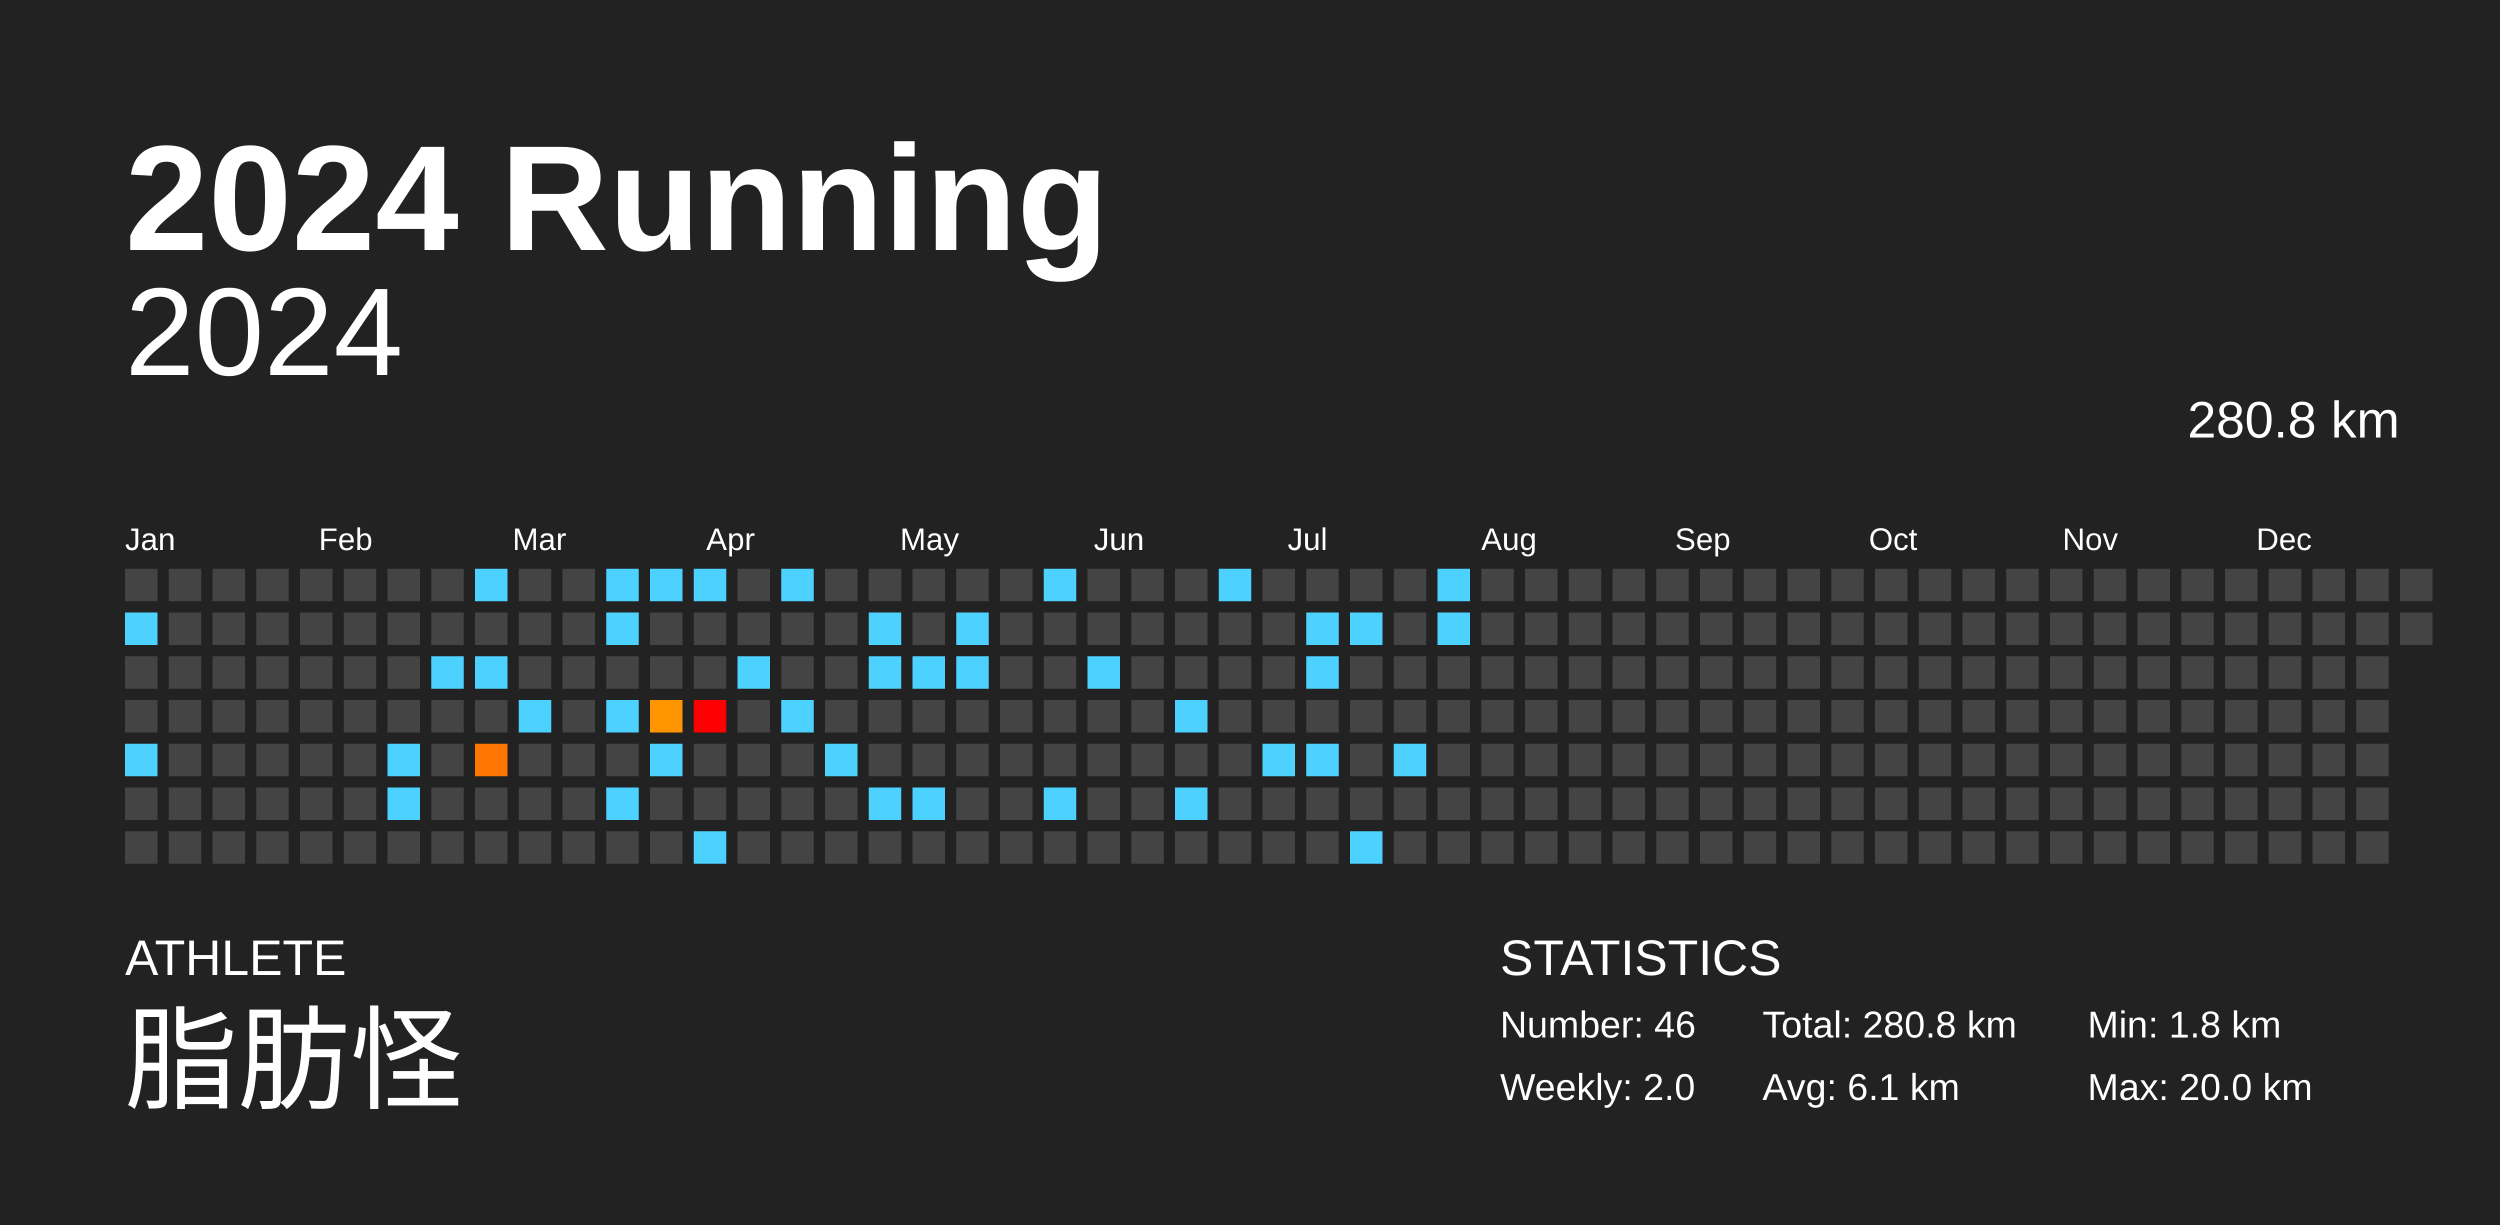
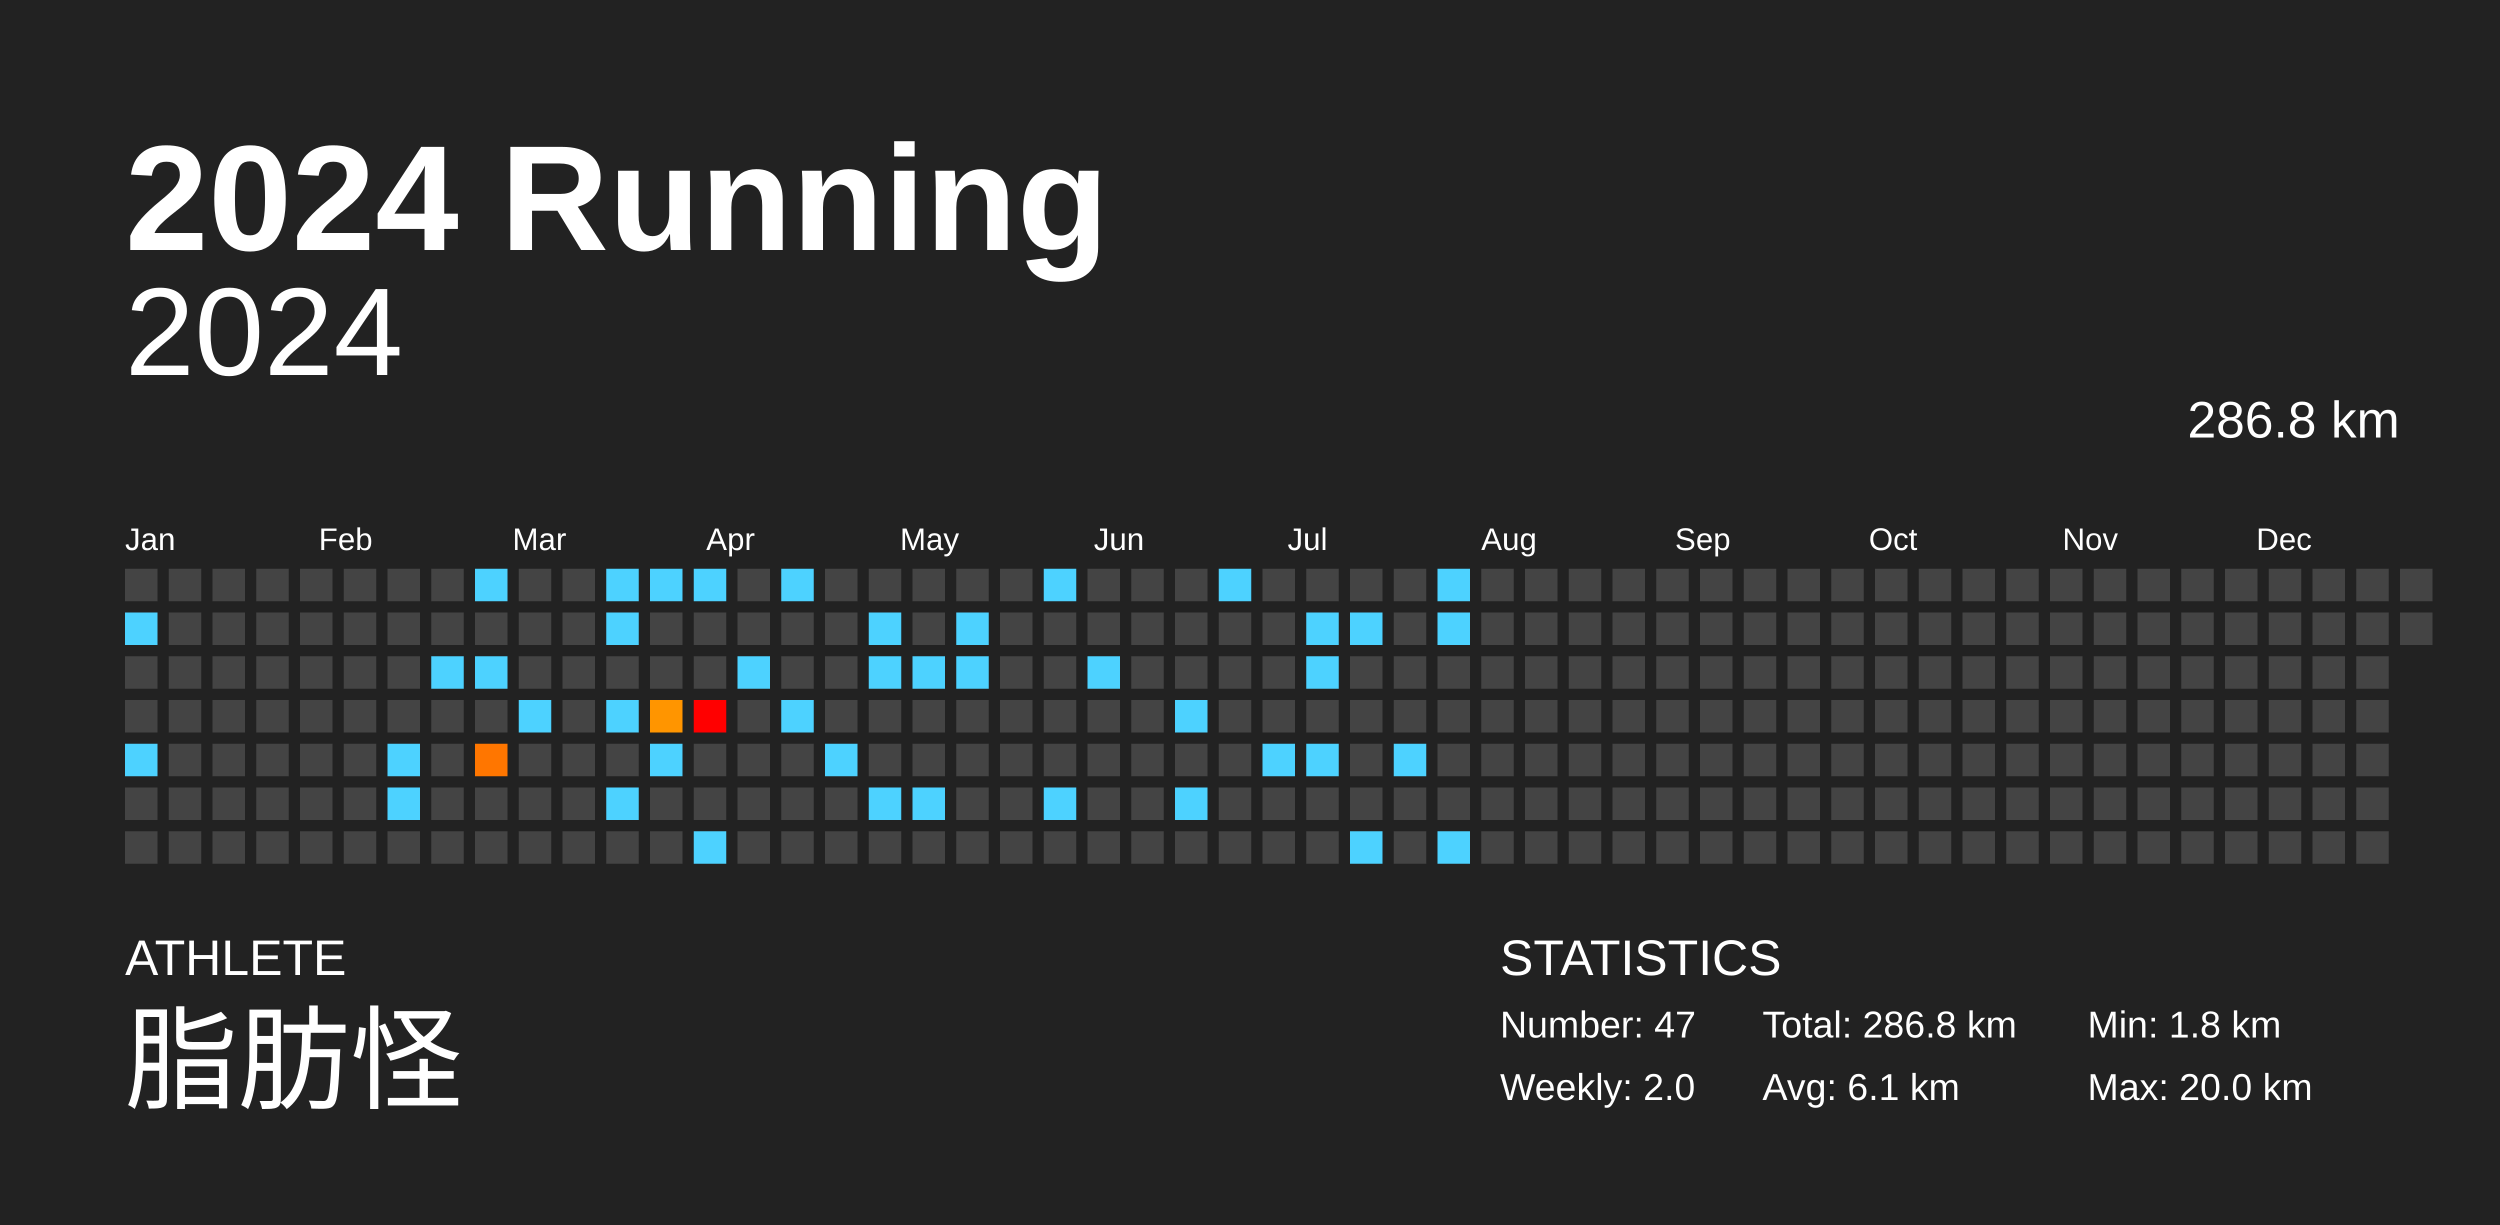
<svg xmlns="http://www.w3.org/2000/svg" baseProfile="full" height="98mm" version="1.1" viewBox="0,0,200,98" width="200mm">
  <defs />
  <rect fill="#222222" height="98" width="200" x="0" y="0" />
  <text fill="#FFFFFF" style="font-size:12px; font-family:Arial; font-weight:bold;" x="10" y="20">2024 Running</text>
  <text fill="#FFFFFF" style="font-size:4px; font-family:Arial" x="10" y="78">ATHLETE</text>
  <text fill="#FFFFFF" style="font-size:9px; font-family:Arial" x="10" y="88">脂肪怪</text>
  <text fill="#FFFFFF" style="font-size:4px; font-family:Arial" x="120" y="78">STATISTICS</text>
-   <text fill="#FFFFFF" style="font-size:3px; font-family:Arial" x="120" y="83">Number: 46</text>
+   <text fill="#FFFFFF" style="font-size:3px; font-family:Arial" x="120" y="83">Number: 47</text>
  <text fill="#FFFFFF" style="font-size:3px; font-family:Arial" x="120" y="88">Weekly: 2.0</text>
-   <text fill="#FFFFFF" style="font-size:3px; font-family:Arial" x="141" y="83">Total: 280.8 km</text>
+   <text fill="#FFFFFF" style="font-size:3px; font-family:Arial" x="141" y="83">Total: 286.8 km</text>
  <text fill="#FFFFFF" style="font-size:3px; font-family:Arial" x="141" y="88">Avg: 6.1 km</text>
  <text fill="#FFFFFF" style="font-size:3px; font-family:Arial" x="167" y="83">Min: 1.8 km</text>
  <text fill="#FFFFFF" style="font-size:3px; font-family:Arial" x="167" y="88">Max: 20.0 km</text>
  <text alignment-baseline="hanging" fill="#FFFFFF" style="font-size:10.0px; font-family:Arial;" x="10" y="30">2024</text>
-   <text alignment-baseline="hanging" fill="#FFFFFF" style="font-size:4.125px; font-family:Arial;" x="175" y="35">280.8 km</text>
+   <text alignment-baseline="hanging" fill="#FFFFFF" style="font-size:4.125px; font-family:Arial;" x="175" y="35">286.8 km</text>
  <text fill="#FFFFFF" style="font-size:2.5px; font-family:Arial" x="10.0" y="44">Jan</text>
  <text fill="#FFFFFF" style="font-size:2.5px; font-family:Arial" x="25.5" y="44">Feb</text>
  <text fill="#FFFFFF" style="font-size:2.5px; font-family:Arial" x="41.0" y="44">Mar</text>
  <text fill="#FFFFFF" style="font-size:2.5px; font-family:Arial" x="56.5" y="44">Apr</text>
  <text fill="#FFFFFF" style="font-size:2.5px; font-family:Arial" x="72.0" y="44">May</text>
  <text fill="#FFFFFF" style="font-size:2.5px; font-family:Arial" x="87.5" y="44">Jun</text>
  <text fill="#FFFFFF" style="font-size:2.5px; font-family:Arial" x="103.0" y="44">Jul</text>
  <text fill="#FFFFFF" style="font-size:2.5px; font-family:Arial" x="118.5" y="44">Aug</text>
  <text fill="#FFFFFF" style="font-size:2.5px; font-family:Arial" x="134.0" y="44">Sep</text>
  <text fill="#FFFFFF" style="font-size:2.5px; font-family:Arial" x="149.5" y="44">Oct</text>
  <text fill="#FFFFFF" style="font-size:2.5px; font-family:Arial" x="165.0" y="44">Nov</text>
  <text fill="#FFFFFF" style="font-size:2.5px; font-family:Arial" x="180.5" y="44">Dec</text>
  <rect fill="#444444" height="2.6" width="2.6" x="10.0" y="45.5" />
  <rect fill="#4dd2ff" height="2.6" width="2.6" x="10.0" y="49.0" />
  <rect fill="#444444" height="2.6" width="2.6" x="10.0" y="52.5" />
  <rect fill="#444444" height="2.6" width="2.6" x="10.0" y="56.0" />
  <rect fill="#4dd2ff" height="2.6" width="2.6" x="10.0" y="59.5" />
  <rect fill="#444444" height="2.6" width="2.6" x="10.0" y="63.0" />
  <rect fill="#444444" height="2.6" width="2.6" x="10.0" y="66.5" />
  <rect fill="#444444" height="2.6" width="2.6" x="13.5" y="45.5" />
  <rect fill="#444444" height="2.6" width="2.6" x="13.5" y="49.0" />
  <rect fill="#444444" height="2.6" width="2.6" x="13.5" y="52.5" />
  <rect fill="#444444" height="2.6" width="2.6" x="13.5" y="56.0" />
  <rect fill="#444444" height="2.6" width="2.6" x="13.5" y="59.5" />
  <rect fill="#444444" height="2.6" width="2.6" x="13.5" y="63.0" />
  <rect fill="#444444" height="2.6" width="2.6" x="13.5" y="66.5" />
  <rect fill="#444444" height="2.6" width="2.6" x="17.0" y="45.5" />
  <rect fill="#444444" height="2.6" width="2.6" x="17.0" y="49.0" />
  <rect fill="#444444" height="2.6" width="2.6" x="17.0" y="52.5" />
  <rect fill="#444444" height="2.6" width="2.6" x="17.0" y="56.0" />
  <rect fill="#444444" height="2.6" width="2.6" x="17.0" y="59.5" />
  <rect fill="#444444" height="2.6" width="2.6" x="17.0" y="63.0" />
  <rect fill="#444444" height="2.6" width="2.6" x="17.0" y="66.5" />
  <rect fill="#444444" height="2.6" width="2.6" x="20.5" y="45.5" />
  <rect fill="#444444" height="2.6" width="2.6" x="20.5" y="49.0" />
  <rect fill="#444444" height="2.6" width="2.6" x="20.5" y="52.5" />
  <rect fill="#444444" height="2.6" width="2.6" x="20.5" y="56.0" />
  <rect fill="#444444" height="2.6" width="2.6" x="20.5" y="59.5" />
  <rect fill="#444444" height="2.6" width="2.6" x="20.5" y="63.0" />
  <rect fill="#444444" height="2.6" width="2.6" x="20.5" y="66.5" />
  <rect fill="#444444" height="2.6" width="2.6" x="24.0" y="45.5" />
  <rect fill="#444444" height="2.6" width="2.6" x="24.0" y="49.0" />
  <rect fill="#444444" height="2.6" width="2.6" x="24.0" y="52.5" />
  <rect fill="#444444" height="2.6" width="2.6" x="24.0" y="56.0" />
  <rect fill="#444444" height="2.6" width="2.6" x="24.0" y="59.5" />
  <rect fill="#444444" height="2.6" width="2.6" x="24.0" y="63.0" />
  <rect fill="#444444" height="2.6" width="2.6" x="24.0" y="66.5" />
  <rect fill="#444444" height="2.6" width="2.6" x="27.5" y="45.5" />
  <rect fill="#444444" height="2.6" width="2.6" x="27.5" y="49.0" />
  <rect fill="#444444" height="2.6" width="2.6" x="27.5" y="52.5" />
  <rect fill="#444444" height="2.6" width="2.6" x="27.5" y="56.0" />
  <rect fill="#444444" height="2.6" width="2.6" x="27.5" y="59.5" />
  <rect fill="#444444" height="2.6" width="2.6" x="27.5" y="63.0" />
  <rect fill="#444444" height="2.6" width="2.6" x="27.5" y="66.5" />
  <rect fill="#444444" height="2.6" width="2.6" x="31.0" y="45.5" />
  <rect fill="#444444" height="2.6" width="2.6" x="31.0" y="49.0" />
  <rect fill="#444444" height="2.6" width="2.6" x="31.0" y="52.5" />
  <rect fill="#444444" height="2.6" width="2.6" x="31.0" y="56.0" />
  <rect fill="#4dd2ff" height="2.6" width="2.6" x="31.0" y="59.5" />
  <rect fill="#4dd2ff" height="2.6" width="2.6" x="31.0" y="63.0" />
  <rect fill="#444444" height="2.6" width="2.6" x="31.0" y="66.5" />
  <rect fill="#444444" height="2.6" width="2.6" x="34.5" y="45.5" />
  <rect fill="#444444" height="2.6" width="2.6" x="34.5" y="49.0" />
  <rect fill="#4dd2ff" height="2.6" width="2.6" x="34.5" y="52.5" />
  <rect fill="#444444" height="2.6" width="2.6" x="34.5" y="56.0" />
  <rect fill="#444444" height="2.6" width="2.6" x="34.5" y="59.5" />
  <rect fill="#444444" height="2.6" width="2.6" x="34.5" y="63.0" />
  <rect fill="#444444" height="2.6" width="2.6" x="34.5" y="66.5" />
  <rect fill="#4dd2ff" height="2.6" width="2.6" x="38.0" y="45.5" />
  <rect fill="#444444" height="2.6" width="2.6" x="38.0" y="49.0" />
  <rect fill="#4dd2ff" height="2.6" width="2.6" x="38.0" y="52.5" />
  <rect fill="#444444" height="2.6" width="2.6" x="38.0" y="56.0" />
  <rect fill="#ff7600" height="2.6" width="2.6" x="38.0" y="59.5" />
  <rect fill="#444444" height="2.6" width="2.6" x="38.0" y="63.0" />
  <rect fill="#444444" height="2.6" width="2.6" x="38.0" y="66.5" />
  <rect fill="#444444" height="2.6" width="2.6" x="41.5" y="45.5" />
  <rect fill="#444444" height="2.6" width="2.6" x="41.5" y="49.0" />
  <rect fill="#444444" height="2.6" width="2.6" x="41.5" y="52.5" />
  <rect fill="#4dd2ff" height="2.6" width="2.6" x="41.5" y="56.0" />
  <rect fill="#444444" height="2.6" width="2.6" x="41.5" y="59.5" />
  <rect fill="#444444" height="2.6" width="2.6" x="41.5" y="63.0" />
  <rect fill="#444444" height="2.6" width="2.6" x="41.5" y="66.5" />
  <rect fill="#444444" height="2.6" width="2.6" x="45.0" y="45.5" />
  <rect fill="#444444" height="2.6" width="2.6" x="45.0" y="49.0" />
  <rect fill="#444444" height="2.6" width="2.6" x="45.0" y="52.5" />
  <rect fill="#444444" height="2.6" width="2.6" x="45.0" y="56.0" />
  <rect fill="#444444" height="2.6" width="2.6" x="45.0" y="59.5" />
  <rect fill="#444444" height="2.6" width="2.6" x="45.0" y="63.0" />
  <rect fill="#444444" height="2.6" width="2.6" x="45.0" y="66.5" />
  <rect fill="#4dd2ff" height="2.6" width="2.6" x="48.5" y="45.5" />
  <rect fill="#4dd2ff" height="2.6" width="2.6" x="48.5" y="49.0" />
  <rect fill="#444444" height="2.6" width="2.6" x="48.5" y="52.5" />
  <rect fill="#4dd2ff" height="2.6" width="2.6" x="48.5" y="56.0" />
  <rect fill="#444444" height="2.6" width="2.6" x="48.5" y="59.5" />
  <rect fill="#4dd2ff" height="2.6" width="2.6" x="48.5" y="63.0" />
  <rect fill="#444444" height="2.6" width="2.6" x="48.5" y="66.5" />
  <rect fill="#4dd2ff" height="2.6" width="2.6" x="52.0" y="45.5" />
  <rect fill="#444444" height="2.6" width="2.6" x="52.0" y="49.0" />
  <rect fill="#444444" height="2.6" width="2.6" x="52.0" y="52.5" />
  <rect fill="#ff9500" height="2.6" width="2.6" x="52.0" y="56.0" />
  <rect fill="#4dd2ff" height="2.6" width="2.6" x="52.0" y="59.5" />
  <rect fill="#444444" height="2.6" width="2.6" x="52.0" y="63.0" />
  <rect fill="#444444" height="2.6" width="2.6" x="52.0" y="66.5" />
  <rect fill="#4dd2ff" height="2.6" width="2.6" x="55.5" y="45.5" />
  <rect fill="#444444" height="2.6" width="2.6" x="55.5" y="49.0" />
  <rect fill="#444444" height="2.6" width="2.6" x="55.5" y="52.5" />
  <rect fill="red" height="2.6" width="2.6" x="55.5" y="56.0" />
  <rect fill="#444444" height="2.6" width="2.6" x="55.5" y="59.5" />
  <rect fill="#444444" height="2.6" width="2.6" x="55.5" y="63.0" />
  <rect fill="#4dd2ff" height="2.6" width="2.6" x="55.5" y="66.5" />
  <rect fill="#444444" height="2.6" width="2.6" x="59.0" y="45.5" />
  <rect fill="#444444" height="2.6" width="2.6" x="59.0" y="49.0" />
  <rect fill="#4dd2ff" height="2.6" width="2.6" x="59.0" y="52.5" />
  <rect fill="#444444" height="2.6" width="2.6" x="59.0" y="56.0" />
  <rect fill="#444444" height="2.6" width="2.6" x="59.0" y="59.5" />
  <rect fill="#444444" height="2.6" width="2.6" x="59.0" y="63.0" />
  <rect fill="#444444" height="2.6" width="2.6" x="59.0" y="66.5" />
  <rect fill="#4dd2ff" height="2.6" width="2.6" x="62.5" y="45.5" />
  <rect fill="#444444" height="2.6" width="2.6" x="62.5" y="49.0" />
  <rect fill="#444444" height="2.6" width="2.6" x="62.5" y="52.5" />
  <rect fill="#4dd2ff" height="2.6" width="2.6" x="62.5" y="56.0" />
  <rect fill="#444444" height="2.6" width="2.6" x="62.5" y="59.5" />
  <rect fill="#444444" height="2.6" width="2.6" x="62.5" y="63.0" />
  <rect fill="#444444" height="2.6" width="2.6" x="62.5" y="66.5" />
  <rect fill="#444444" height="2.6" width="2.6" x="66.0" y="45.5" />
  <rect fill="#444444" height="2.6" width="2.6" x="66.0" y="49.0" />
  <rect fill="#444444" height="2.6" width="2.6" x="66.0" y="52.5" />
  <rect fill="#444444" height="2.6" width="2.6" x="66.0" y="56.0" />
  <rect fill="#4dd2ff" height="2.6" width="2.6" x="66.0" y="59.5" />
  <rect fill="#444444" height="2.6" width="2.6" x="66.0" y="63.0" />
  <rect fill="#444444" height="2.6" width="2.6" x="66.0" y="66.5" />
  <rect fill="#444444" height="2.6" width="2.6" x="69.5" y="45.5" />
  <rect fill="#4dd2ff" height="2.6" width="2.6" x="69.5" y="49.0" />
  <rect fill="#4dd2ff" height="2.6" width="2.6" x="69.5" y="52.5" />
  <rect fill="#444444" height="2.6" width="2.6" x="69.5" y="56.0" />
  <rect fill="#444444" height="2.6" width="2.6" x="69.5" y="59.5" />
  <rect fill="#4dd2ff" height="2.6" width="2.6" x="69.5" y="63.0" />
  <rect fill="#444444" height="2.6" width="2.6" x="69.5" y="66.5" />
  <rect fill="#444444" height="2.6" width="2.6" x="73.0" y="45.5" />
  <rect fill="#444444" height="2.6" width="2.6" x="73.0" y="49.0" />
  <rect fill="#4dd2ff" height="2.6" width="2.6" x="73.0" y="52.5" />
  <rect fill="#444444" height="2.6" width="2.6" x="73.0" y="56.0" />
  <rect fill="#444444" height="2.6" width="2.6" x="73.0" y="59.5" />
  <rect fill="#4dd2ff" height="2.6" width="2.6" x="73.0" y="63.0" />
  <rect fill="#444444" height="2.6" width="2.6" x="73.0" y="66.5" />
  <rect fill="#444444" height="2.6" width="2.6" x="76.5" y="45.5" />
  <rect fill="#4dd2ff" height="2.6" width="2.6" x="76.5" y="49.0" />
  <rect fill="#4dd2ff" height="2.6" width="2.6" x="76.5" y="52.5" />
  <rect fill="#444444" height="2.6" width="2.6" x="76.5" y="56.0" />
  <rect fill="#444444" height="2.6" width="2.6" x="76.5" y="59.5" />
  <rect fill="#444444" height="2.6" width="2.6" x="76.5" y="63.0" />
  <rect fill="#444444" height="2.6" width="2.6" x="76.5" y="66.5" />
  <rect fill="#444444" height="2.6" width="2.6" x="80.0" y="45.5" />
  <rect fill="#444444" height="2.6" width="2.6" x="80.0" y="49.0" />
  <rect fill="#444444" height="2.6" width="2.6" x="80.0" y="52.5" />
  <rect fill="#444444" height="2.6" width="2.6" x="80.0" y="56.0" />
  <rect fill="#444444" height="2.6" width="2.6" x="80.0" y="59.5" />
  <rect fill="#444444" height="2.6" width="2.6" x="80.0" y="63.0" />
  <rect fill="#444444" height="2.6" width="2.6" x="80.0" y="66.5" />
  <rect fill="#4dd2ff" height="2.6" width="2.6" x="83.5" y="45.5" />
  <rect fill="#444444" height="2.6" width="2.6" x="83.5" y="49.0" />
  <rect fill="#444444" height="2.6" width="2.6" x="83.5" y="52.5" />
  <rect fill="#444444" height="2.6" width="2.6" x="83.5" y="56.0" />
  <rect fill="#444444" height="2.6" width="2.6" x="83.5" y="59.5" />
  <rect fill="#4dd2ff" height="2.6" width="2.6" x="83.5" y="63.0" />
  <rect fill="#444444" height="2.6" width="2.6" x="83.5" y="66.5" />
  <rect fill="#444444" height="2.6" width="2.6" x="87.0" y="45.5" />
  <rect fill="#444444" height="2.6" width="2.6" x="87.0" y="49.0" />
  <rect fill="#4dd2ff" height="2.6" width="2.6" x="87.0" y="52.5" />
  <rect fill="#444444" height="2.6" width="2.6" x="87.0" y="56.0" />
  <rect fill="#444444" height="2.6" width="2.6" x="87.0" y="59.5" />
  <rect fill="#444444" height="2.6" width="2.6" x="87.0" y="63.0" />
  <rect fill="#444444" height="2.6" width="2.6" x="87.0" y="66.5" />
  <rect fill="#444444" height="2.6" width="2.6" x="90.5" y="45.5" />
  <rect fill="#444444" height="2.6" width="2.6" x="90.5" y="49.0" />
  <rect fill="#444444" height="2.6" width="2.6" x="90.5" y="52.5" />
  <rect fill="#444444" height="2.6" width="2.6" x="90.5" y="56.0" />
  <rect fill="#444444" height="2.6" width="2.6" x="90.5" y="59.5" />
  <rect fill="#444444" height="2.6" width="2.6" x="90.5" y="63.0" />
  <rect fill="#444444" height="2.6" width="2.6" x="90.5" y="66.5" />
  <rect fill="#444444" height="2.6" width="2.6" x="94.0" y="45.5" />
  <rect fill="#444444" height="2.6" width="2.6" x="94.0" y="49.0" />
  <rect fill="#444444" height="2.6" width="2.6" x="94.0" y="52.5" />
  <rect fill="#4dd2ff" height="2.6" width="2.6" x="94.0" y="56.0" />
  <rect fill="#444444" height="2.6" width="2.6" x="94.0" y="59.5" />
  <rect fill="#4dd2ff" height="2.6" width="2.6" x="94.0" y="63.0" />
  <rect fill="#444444" height="2.6" width="2.6" x="94.0" y="66.5" />
  <rect fill="#4dd2ff" height="2.6" width="2.6" x="97.5" y="45.5" />
  <rect fill="#444444" height="2.6" width="2.6" x="97.5" y="49.0" />
  <rect fill="#444444" height="2.6" width="2.6" x="97.5" y="52.5" />
  <rect fill="#444444" height="2.6" width="2.6" x="97.5" y="56.0" />
  <rect fill="#444444" height="2.6" width="2.6" x="97.5" y="59.5" />
  <rect fill="#444444" height="2.6" width="2.6" x="97.5" y="63.0" />
  <rect fill="#444444" height="2.6" width="2.6" x="97.5" y="66.5" />
  <rect fill="#444444" height="2.6" width="2.6" x="101.0" y="45.5" />
  <rect fill="#444444" height="2.6" width="2.6" x="101.0" y="49.0" />
  <rect fill="#444444" height="2.6" width="2.6" x="101.0" y="52.5" />
  <rect fill="#444444" height="2.6" width="2.6" x="101.0" y="56.0" />
  <rect fill="#4dd2ff" height="2.6" width="2.6" x="101.0" y="59.5" />
  <rect fill="#444444" height="2.6" width="2.6" x="101.0" y="63.0" />
  <rect fill="#444444" height="2.6" width="2.6" x="101.0" y="66.5" />
  <rect fill="#444444" height="2.6" width="2.6" x="104.5" y="45.5" />
  <rect fill="#4dd2ff" height="2.6" width="2.6" x="104.5" y="49.0" />
  <rect fill="#4dd2ff" height="2.6" width="2.6" x="104.5" y="52.5" />
  <rect fill="#444444" height="2.6" width="2.6" x="104.5" y="56.0" />
  <rect fill="#4dd2ff" height="2.6" width="2.6" x="104.5" y="59.5" />
  <rect fill="#444444" height="2.6" width="2.6" x="104.5" y="63.0" />
  <rect fill="#444444" height="2.6" width="2.6" x="104.5" y="66.5" />
  <rect fill="#444444" height="2.6" width="2.6" x="108.0" y="45.5" />
  <rect fill="#4dd2ff" height="2.6" width="2.6" x="108.0" y="49.0" />
  <rect fill="#444444" height="2.6" width="2.6" x="108.0" y="52.5" />
  <rect fill="#444444" height="2.6" width="2.6" x="108.0" y="56.0" />
  <rect fill="#444444" height="2.6" width="2.6" x="108.0" y="59.5" />
  <rect fill="#444444" height="2.6" width="2.6" x="108.0" y="63.0" />
  <rect fill="#4dd2ff" height="2.6" width="2.6" x="108.0" y="66.5" />
  <rect fill="#444444" height="2.6" width="2.6" x="111.5" y="45.5" />
  <rect fill="#444444" height="2.6" width="2.6" x="111.5" y="49.0" />
  <rect fill="#444444" height="2.6" width="2.6" x="111.5" y="52.5" />
  <rect fill="#444444" height="2.6" width="2.6" x="111.5" y="56.0" />
  <rect fill="#4dd2ff" height="2.6" width="2.6" x="111.5" y="59.5" />
  <rect fill="#444444" height="2.6" width="2.6" x="111.5" y="63.0" />
  <rect fill="#444444" height="2.6" width="2.6" x="111.5" y="66.5" />
  <rect fill="#4dd2ff" height="2.6" width="2.6" x="115.0" y="45.5" />
  <rect fill="#4dd2ff" height="2.6" width="2.6" x="115.0" y="49.0" />
  <rect fill="#444444" height="2.6" width="2.6" x="115.0" y="52.5" />
  <rect fill="#444444" height="2.6" width="2.6" x="115.0" y="56.0" />
  <rect fill="#444444" height="2.6" width="2.6" x="115.0" y="59.5" />
  <rect fill="#444444" height="2.6" width="2.6" x="115.0" y="63.0" />
-   <rect fill="#444444" height="2.6" width="2.6" x="115.0" y="66.5" />
+   <rect fill="#4dd2ff" height="2.6" width="2.6" x="115.0" y="66.5" />
  <rect fill="#444444" height="2.6" width="2.6" x="118.5" y="45.5" />
  <rect fill="#444444" height="2.6" width="2.6" x="118.5" y="49.0" />
  <rect fill="#444444" height="2.6" width="2.6" x="118.5" y="52.5" />
  <rect fill="#444444" height="2.6" width="2.6" x="118.5" y="56.0" />
  <rect fill="#444444" height="2.6" width="2.6" x="118.5" y="59.5" />
  <rect fill="#444444" height="2.6" width="2.6" x="118.5" y="63.0" />
  <rect fill="#444444" height="2.6" width="2.6" x="118.5" y="66.5" />
  <rect fill="#444444" height="2.6" width="2.6" x="122.0" y="45.5" />
  <rect fill="#444444" height="2.6" width="2.6" x="122.0" y="49.0" />
  <rect fill="#444444" height="2.6" width="2.6" x="122.0" y="52.5" />
  <rect fill="#444444" height="2.6" width="2.6" x="122.0" y="56.0" />
  <rect fill="#444444" height="2.6" width="2.6" x="122.0" y="59.5" />
  <rect fill="#444444" height="2.6" width="2.6" x="122.0" y="63.0" />
  <rect fill="#444444" height="2.6" width="2.6" x="122.0" y="66.5" />
  <rect fill="#444444" height="2.6" width="2.6" x="125.5" y="45.5" />
  <rect fill="#444444" height="2.6" width="2.6" x="125.5" y="49.0" />
  <rect fill="#444444" height="2.6" width="2.6" x="125.5" y="52.5" />
  <rect fill="#444444" height="2.6" width="2.6" x="125.5" y="56.0" />
  <rect fill="#444444" height="2.6" width="2.6" x="125.5" y="59.5" />
  <rect fill="#444444" height="2.6" width="2.6" x="125.5" y="63.0" />
  <rect fill="#444444" height="2.6" width="2.6" x="125.5" y="66.5" />
  <rect fill="#444444" height="2.6" width="2.6" x="129.0" y="45.5" />
  <rect fill="#444444" height="2.6" width="2.6" x="129.0" y="49.0" />
  <rect fill="#444444" height="2.6" width="2.6" x="129.0" y="52.5" />
  <rect fill="#444444" height="2.6" width="2.6" x="129.0" y="56.0" />
  <rect fill="#444444" height="2.6" width="2.6" x="129.0" y="59.5" />
  <rect fill="#444444" height="2.6" width="2.6" x="129.0" y="63.0" />
  <rect fill="#444444" height="2.6" width="2.6" x="129.0" y="66.5" />
  <rect fill="#444444" height="2.6" width="2.6" x="132.5" y="45.5" />
  <rect fill="#444444" height="2.6" width="2.6" x="132.5" y="49.0" />
  <rect fill="#444444" height="2.6" width="2.6" x="132.5" y="52.5" />
  <rect fill="#444444" height="2.6" width="2.6" x="132.5" y="56.0" />
  <rect fill="#444444" height="2.6" width="2.6" x="132.5" y="59.5" />
  <rect fill="#444444" height="2.6" width="2.6" x="132.5" y="63.0" />
  <rect fill="#444444" height="2.6" width="2.6" x="132.5" y="66.5" />
  <rect fill="#444444" height="2.6" width="2.6" x="136.0" y="45.5" />
  <rect fill="#444444" height="2.6" width="2.6" x="136.0" y="49.0" />
  <rect fill="#444444" height="2.6" width="2.6" x="136.0" y="52.5" />
  <rect fill="#444444" height="2.6" width="2.6" x="136.0" y="56.0" />
  <rect fill="#444444" height="2.6" width="2.6" x="136.0" y="59.5" />
  <rect fill="#444444" height="2.6" width="2.6" x="136.0" y="63.0" />
  <rect fill="#444444" height="2.6" width="2.6" x="136.0" y="66.5" />
  <rect fill="#444444" height="2.6" width="2.6" x="139.5" y="45.5" />
  <rect fill="#444444" height="2.6" width="2.6" x="139.5" y="49.0" />
  <rect fill="#444444" height="2.6" width="2.6" x="139.5" y="52.5" />
  <rect fill="#444444" height="2.6" width="2.6" x="139.5" y="56.0" />
  <rect fill="#444444" height="2.6" width="2.6" x="139.5" y="59.5" />
  <rect fill="#444444" height="2.6" width="2.6" x="139.5" y="63.0" />
  <rect fill="#444444" height="2.6" width="2.6" x="139.5" y="66.5" />
  <rect fill="#444444" height="2.6" width="2.6" x="143.0" y="45.5" />
  <rect fill="#444444" height="2.6" width="2.6" x="143.0" y="49.0" />
  <rect fill="#444444" height="2.6" width="2.6" x="143.0" y="52.5" />
  <rect fill="#444444" height="2.6" width="2.6" x="143.0" y="56.0" />
  <rect fill="#444444" height="2.6" width="2.6" x="143.0" y="59.5" />
  <rect fill="#444444" height="2.6" width="2.6" x="143.0" y="63.0" />
  <rect fill="#444444" height="2.6" width="2.6" x="143.0" y="66.5" />
  <rect fill="#444444" height="2.6" width="2.6" x="146.5" y="45.5" />
  <rect fill="#444444" height="2.6" width="2.6" x="146.5" y="49.0" />
  <rect fill="#444444" height="2.6" width="2.6" x="146.5" y="52.5" />
  <rect fill="#444444" height="2.6" width="2.6" x="146.5" y="56.0" />
  <rect fill="#444444" height="2.6" width="2.6" x="146.5" y="59.5" />
  <rect fill="#444444" height="2.6" width="2.6" x="146.5" y="63.0" />
  <rect fill="#444444" height="2.6" width="2.6" x="146.5" y="66.5" />
  <rect fill="#444444" height="2.6" width="2.6" x="150.0" y="45.5" />
  <rect fill="#444444" height="2.6" width="2.6" x="150.0" y="49.0" />
  <rect fill="#444444" height="2.6" width="2.6" x="150.0" y="52.5" />
  <rect fill="#444444" height="2.6" width="2.6" x="150.0" y="56.0" />
  <rect fill="#444444" height="2.6" width="2.6" x="150.0" y="59.5" />
  <rect fill="#444444" height="2.6" width="2.6" x="150.0" y="63.0" />
  <rect fill="#444444" height="2.6" width="2.6" x="150.0" y="66.5" />
  <rect fill="#444444" height="2.6" width="2.6" x="153.5" y="45.5" />
  <rect fill="#444444" height="2.6" width="2.6" x="153.5" y="49.0" />
  <rect fill="#444444" height="2.6" width="2.6" x="153.5" y="52.5" />
  <rect fill="#444444" height="2.6" width="2.6" x="153.5" y="56.0" />
  <rect fill="#444444" height="2.6" width="2.6" x="153.5" y="59.5" />
  <rect fill="#444444" height="2.6" width="2.6" x="153.5" y="63.0" />
  <rect fill="#444444" height="2.6" width="2.6" x="153.5" y="66.5" />
  <rect fill="#444444" height="2.6" width="2.6" x="157.0" y="45.5" />
  <rect fill="#444444" height="2.6" width="2.6" x="157.0" y="49.0" />
  <rect fill="#444444" height="2.6" width="2.6" x="157.0" y="52.5" />
  <rect fill="#444444" height="2.6" width="2.6" x="157.0" y="56.0" />
  <rect fill="#444444" height="2.6" width="2.6" x="157.0" y="59.5" />
  <rect fill="#444444" height="2.6" width="2.6" x="157.0" y="63.0" />
  <rect fill="#444444" height="2.6" width="2.6" x="157.0" y="66.5" />
  <rect fill="#444444" height="2.6" width="2.6" x="160.5" y="45.5" />
  <rect fill="#444444" height="2.6" width="2.6" x="160.5" y="49.0" />
  <rect fill="#444444" height="2.6" width="2.6" x="160.5" y="52.5" />
  <rect fill="#444444" height="2.6" width="2.6" x="160.5" y="56.0" />
  <rect fill="#444444" height="2.6" width="2.6" x="160.5" y="59.5" />
  <rect fill="#444444" height="2.6" width="2.6" x="160.5" y="63.0" />
  <rect fill="#444444" height="2.6" width="2.6" x="160.5" y="66.5" />
  <rect fill="#444444" height="2.6" width="2.6" x="164.0" y="45.5" />
  <rect fill="#444444" height="2.6" width="2.6" x="164.0" y="49.0" />
  <rect fill="#444444" height="2.6" width="2.6" x="164.0" y="52.5" />
  <rect fill="#444444" height="2.6" width="2.6" x="164.0" y="56.0" />
  <rect fill="#444444" height="2.6" width="2.6" x="164.0" y="59.5" />
  <rect fill="#444444" height="2.6" width="2.6" x="164.0" y="63.0" />
  <rect fill="#444444" height="2.6" width="2.6" x="164.0" y="66.5" />
  <rect fill="#444444" height="2.6" width="2.6" x="167.5" y="45.5" />
  <rect fill="#444444" height="2.6" width="2.6" x="167.5" y="49.0" />
  <rect fill="#444444" height="2.6" width="2.6" x="167.5" y="52.5" />
  <rect fill="#444444" height="2.6" width="2.6" x="167.5" y="56.0" />
  <rect fill="#444444" height="2.6" width="2.6" x="167.5" y="59.5" />
  <rect fill="#444444" height="2.6" width="2.6" x="167.5" y="63.0" />
  <rect fill="#444444" height="2.6" width="2.6" x="167.5" y="66.5" />
  <rect fill="#444444" height="2.6" width="2.6" x="171.0" y="45.5" />
  <rect fill="#444444" height="2.6" width="2.6" x="171.0" y="49.0" />
  <rect fill="#444444" height="2.6" width="2.6" x="171.0" y="52.5" />
  <rect fill="#444444" height="2.6" width="2.6" x="171.0" y="56.0" />
  <rect fill="#444444" height="2.6" width="2.6" x="171.0" y="59.5" />
  <rect fill="#444444" height="2.6" width="2.6" x="171.0" y="63.0" />
  <rect fill="#444444" height="2.6" width="2.6" x="171.0" y="66.5" />
  <rect fill="#444444" height="2.6" width="2.6" x="174.5" y="45.5" />
  <rect fill="#444444" height="2.6" width="2.6" x="174.5" y="49.0" />
  <rect fill="#444444" height="2.6" width="2.6" x="174.5" y="52.5" />
  <rect fill="#444444" height="2.6" width="2.6" x="174.5" y="56.0" />
  <rect fill="#444444" height="2.6" width="2.6" x="174.5" y="59.5" />
  <rect fill="#444444" height="2.6" width="2.6" x="174.5" y="63.0" />
  <rect fill="#444444" height="2.6" width="2.6" x="174.5" y="66.5" />
  <rect fill="#444444" height="2.6" width="2.6" x="178.0" y="45.5" />
  <rect fill="#444444" height="2.6" width="2.6" x="178.0" y="49.0" />
  <rect fill="#444444" height="2.6" width="2.6" x="178.0" y="52.5" />
  <rect fill="#444444" height="2.6" width="2.6" x="178.0" y="56.0" />
  <rect fill="#444444" height="2.6" width="2.6" x="178.0" y="59.5" />
  <rect fill="#444444" height="2.6" width="2.6" x="178.0" y="63.0" />
  <rect fill="#444444" height="2.6" width="2.6" x="178.0" y="66.5" />
  <rect fill="#444444" height="2.6" width="2.6" x="181.5" y="45.5" />
  <rect fill="#444444" height="2.6" width="2.6" x="181.5" y="49.0" />
  <rect fill="#444444" height="2.6" width="2.6" x="181.5" y="52.5" />
  <rect fill="#444444" height="2.6" width="2.6" x="181.5" y="56.0" />
  <rect fill="#444444" height="2.6" width="2.6" x="181.5" y="59.5" />
  <rect fill="#444444" height="2.6" width="2.6" x="181.5" y="63.0" />
  <rect fill="#444444" height="2.6" width="2.6" x="181.5" y="66.5" />
  <rect fill="#444444" height="2.6" width="2.6" x="185.0" y="45.5" />
  <rect fill="#444444" height="2.6" width="2.6" x="185.0" y="49.0" />
  <rect fill="#444444" height="2.6" width="2.6" x="185.0" y="52.5" />
  <rect fill="#444444" height="2.6" width="2.6" x="185.0" y="56.0" />
  <rect fill="#444444" height="2.6" width="2.6" x="185.0" y="59.5" />
  <rect fill="#444444" height="2.6" width="2.6" x="185.0" y="63.0" />
  <rect fill="#444444" height="2.6" width="2.6" x="185.0" y="66.5" />
  <rect fill="#444444" height="2.6" width="2.6" x="188.5" y="45.5" />
  <rect fill="#444444" height="2.6" width="2.6" x="188.5" y="49.0" />
  <rect fill="#444444" height="2.6" width="2.6" x="188.5" y="52.5" />
  <rect fill="#444444" height="2.6" width="2.6" x="188.5" y="56.0" />
  <rect fill="#444444" height="2.6" width="2.6" x="188.5" y="59.5" />
  <rect fill="#444444" height="2.6" width="2.6" x="188.5" y="63.0" />
  <rect fill="#444444" height="2.6" width="2.6" x="188.5" y="66.5" />
  <rect fill="#444444" height="2.6" width="2.6" x="192.0" y="45.5" />
  <rect fill="#444444" height="2.6" width="2.6" x="192.0" y="49.0" />
</svg>
